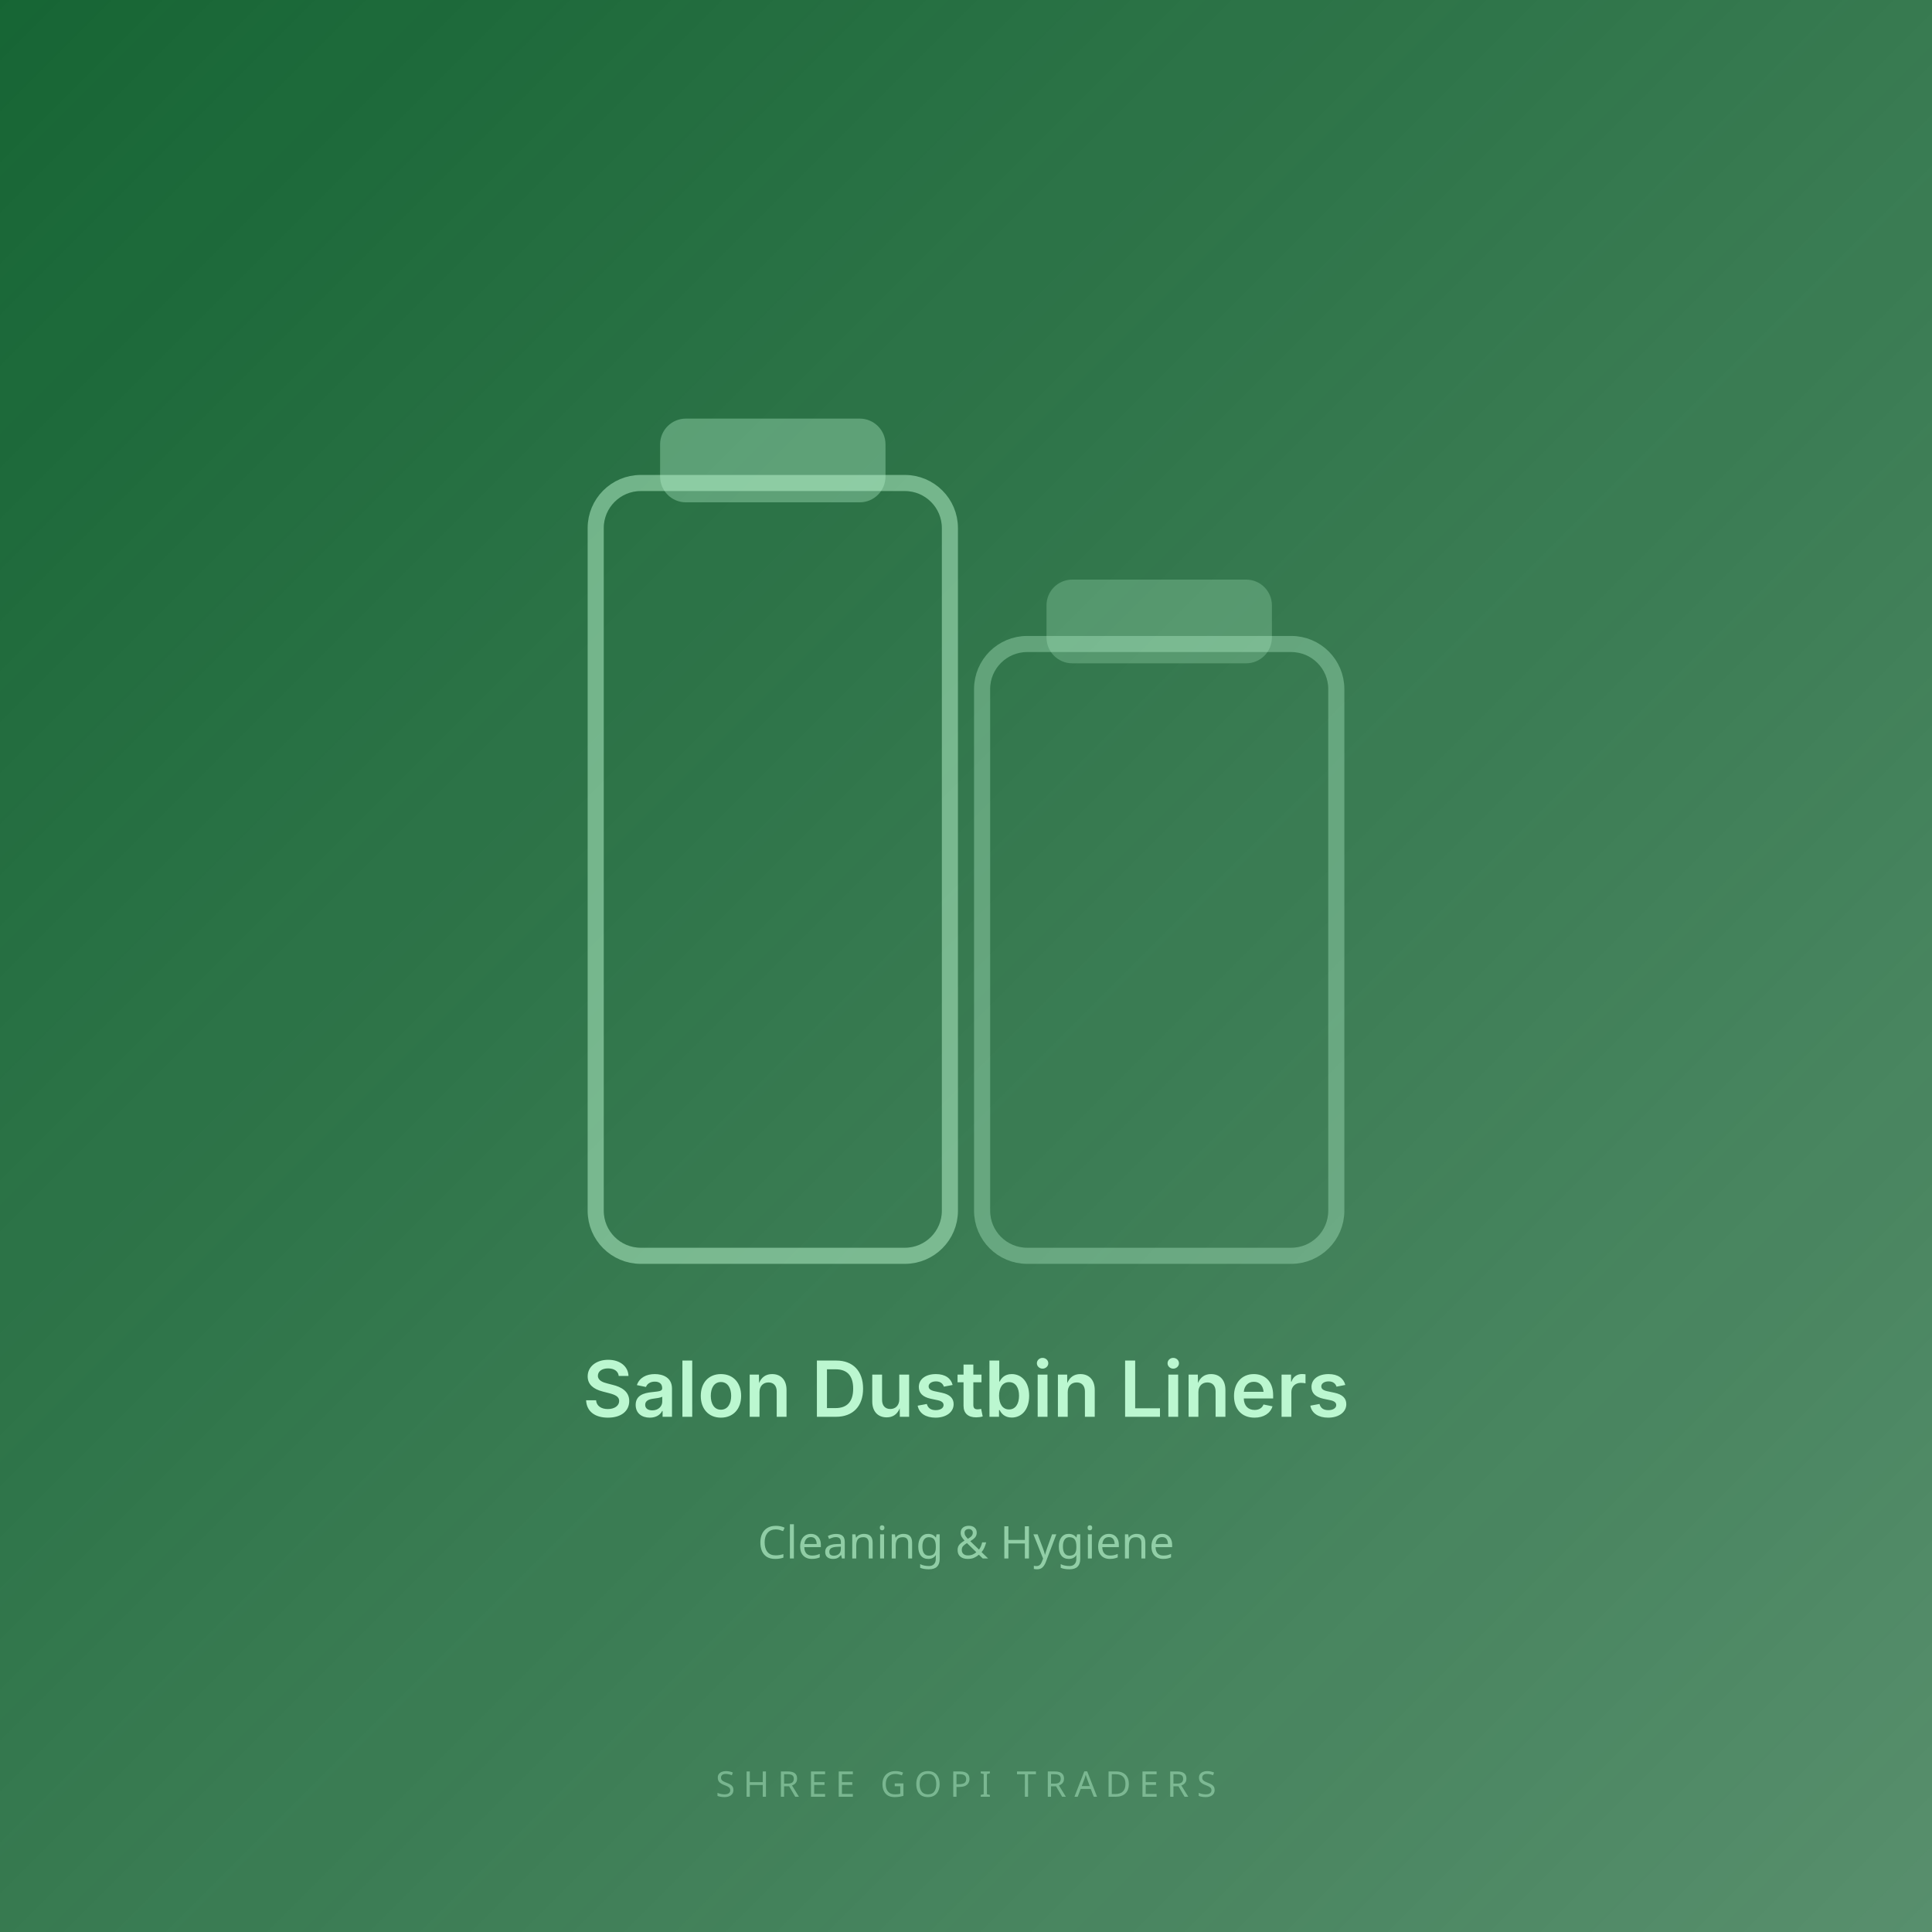
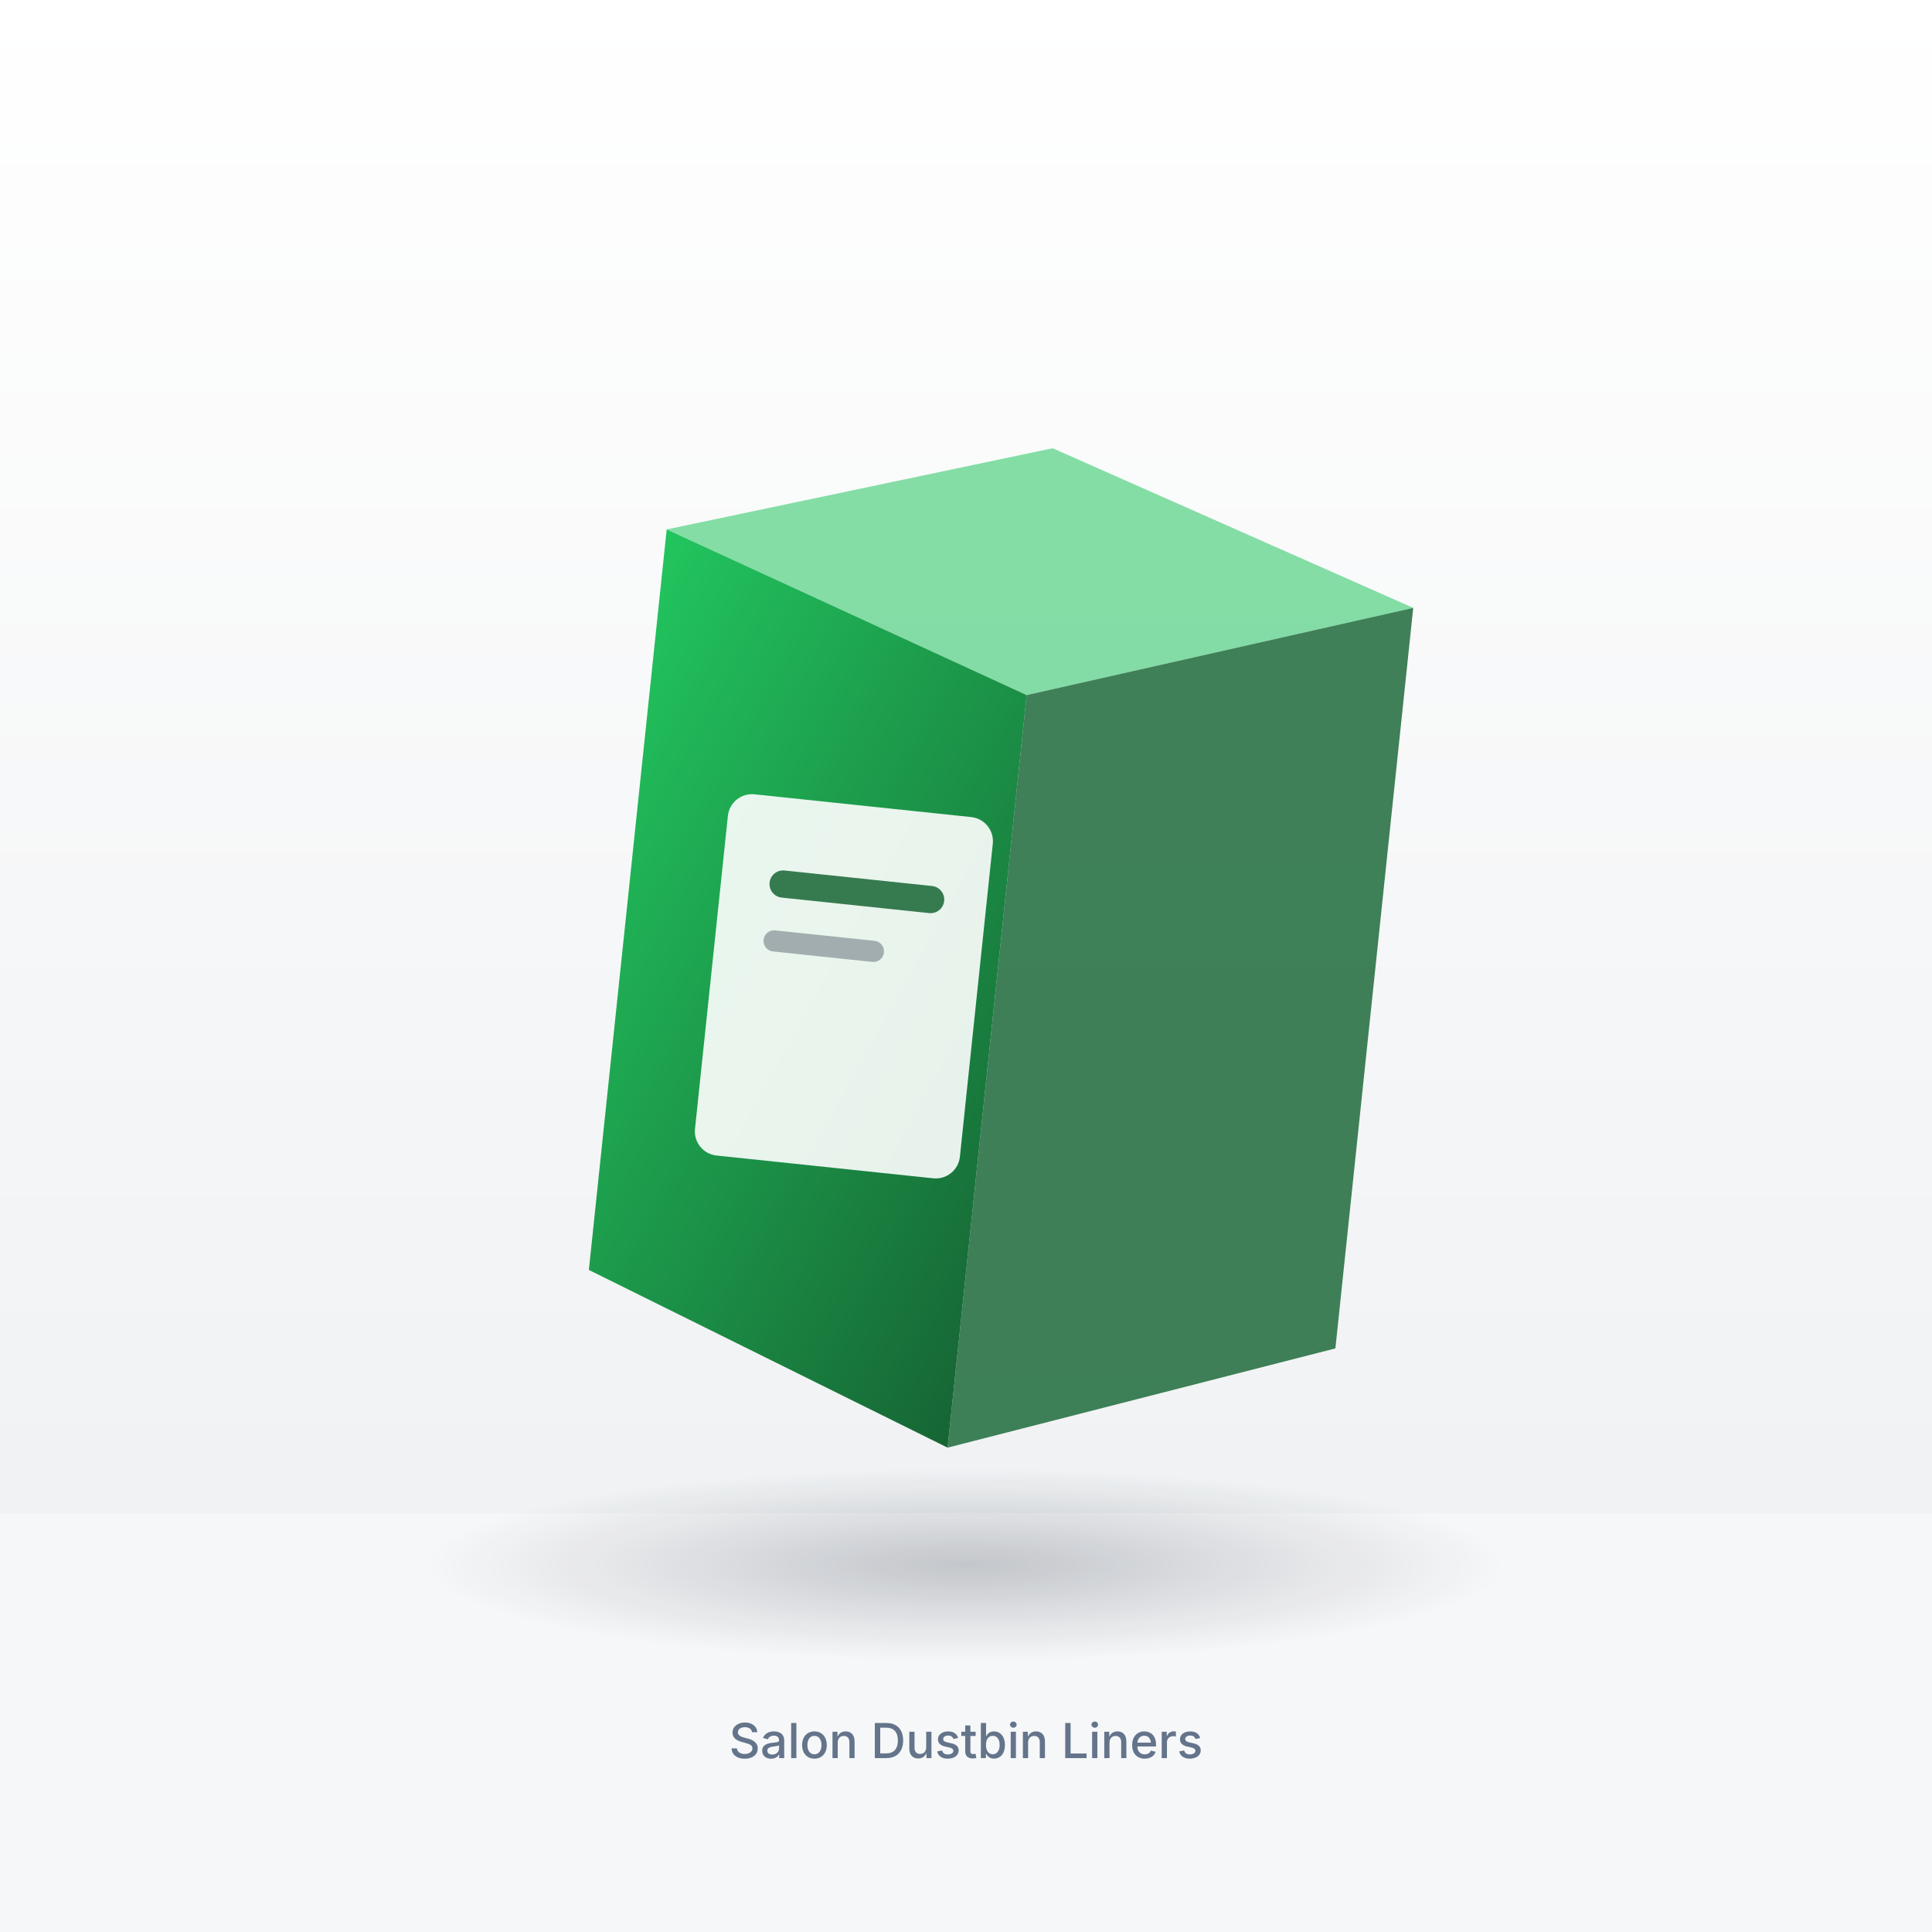
<svg xmlns="http://www.w3.org/2000/svg" viewBox="0 0 600 600" width="600" height="600" role="img" aria-label="Salon Dustbin Liners — Cleaning &amp; Hygiene">
  <defs>
-     <linearGradient id="bg" x1="0" y1="0" x2="1" y2="1">
-       <stop offset="0%" stop-color="#166534" />
-       <stop offset="100%" stop-color="#166534" stop-opacity="0.7" />
+     <linearGradient id="bg" x1="0" y1="0" x2="0" y2="1">
+       <stop offset="0%" stop-color="#ffffff" />
+       <stop offset="100%" stop-color="#eceef0" />
    </linearGradient>
+     <linearGradient id="body" x1="0" y1="0" x2="1" y2="1">
+       <stop offset="0%" stop-color="#22c55e" />
+       <stop offset="100%" stop-color="#166534" />
+     </linearGradient>
+     <linearGradient id="stroke" x1="0" y1="0" x2="1" y2="1">
+       <stop offset="0%" stop-color="#22c55e" />
+       <stop offset="100%" stop-color="#166534" />
+     </linearGradient>
+     <radialGradient id="shadow" cx="50%" cy="50%">
+       <stop offset="0%" stop-color="#0f172a" stop-opacity="0.22" />
+       <stop offset="100%" stop-color="#0f172a" stop-opacity="0" />
+     </radialGradient>
  </defs>
  <rect width="600" height="600" fill="url(#bg)" />
-   <rect x="185" y="150" width="110" height="240" rx="14" fill="none" stroke="#bbf7d0" stroke-width="5" opacity="0.5" />
-   <rect x="305" y="200" width="110" height="190" rx="14" fill="none" stroke="#bbf7d0" stroke-width="5" opacity="0.35" />
-   <rect x="205" y="130" width="70" height="26" rx="8" fill="#bbf7d0" opacity="0.35" />
-   <rect x="325" y="180" width="70" height="26" rx="8" fill="#bbf7d0" opacity="0.25" />
-   <text x="300" y="440" font-family="ui-sans-serif,system-ui,-apple-system,sans-serif" font-size="24" font-weight="600" fill="#bbf7d0" text-anchor="middle">Salon Dustbin Liners</text>
-   <text x="300" y="484" font-family="ui-sans-serif,system-ui,sans-serif" font-size="14" fill="#bbf7d0" text-anchor="middle" opacity="0.65">Cleaning &amp; Hygiene</text>
-   <text x="300" y="558" font-family="ui-sans-serif,system-ui,sans-serif" font-size="11" letter-spacing="2.5" fill="#bbf7d0" text-anchor="middle" opacity="0.45">SHREE GOPI TRADERS</text>
+   <rect y="470" width="600" height="130" fill="#f6f7f8" />
+   <ellipse cx="300" cy="486" rx="168" ry="30" fill="url(#shadow)" />
+   <g transform="translate(310 300) rotate(6) scale(0.94) translate(-300 -300)">
+     <path d="M176 168l124-40 124 40-124 42z" fill="#22c55e" opacity="0.55" />
+     <path d="M176 168l124 42v250l-124-46z" fill="url(#body)" />
+     <path d="M424 168l-124 42v250l124-46z" fill="#166534" opacity="0.82" />
+     <rect x="206" y="252" width="88" height="120" rx="8" fill="#ffffff" opacity="0.9" />
+     <rect x="222" y="276" width="58" height="9" rx="4.5" fill="#166534" opacity="0.85" />
+     <rect x="222" y="296" width="40" height="7" rx="3.5" fill="#1e293b" opacity="0.35" />
+   </g>
+   <text x="300" y="546" font-family="ui-sans-serif,system-ui,-apple-system,sans-serif" font-size="15" font-weight="500" fill="#64748b" text-anchor="middle">Salon Dustbin Liners</text>
</svg>
